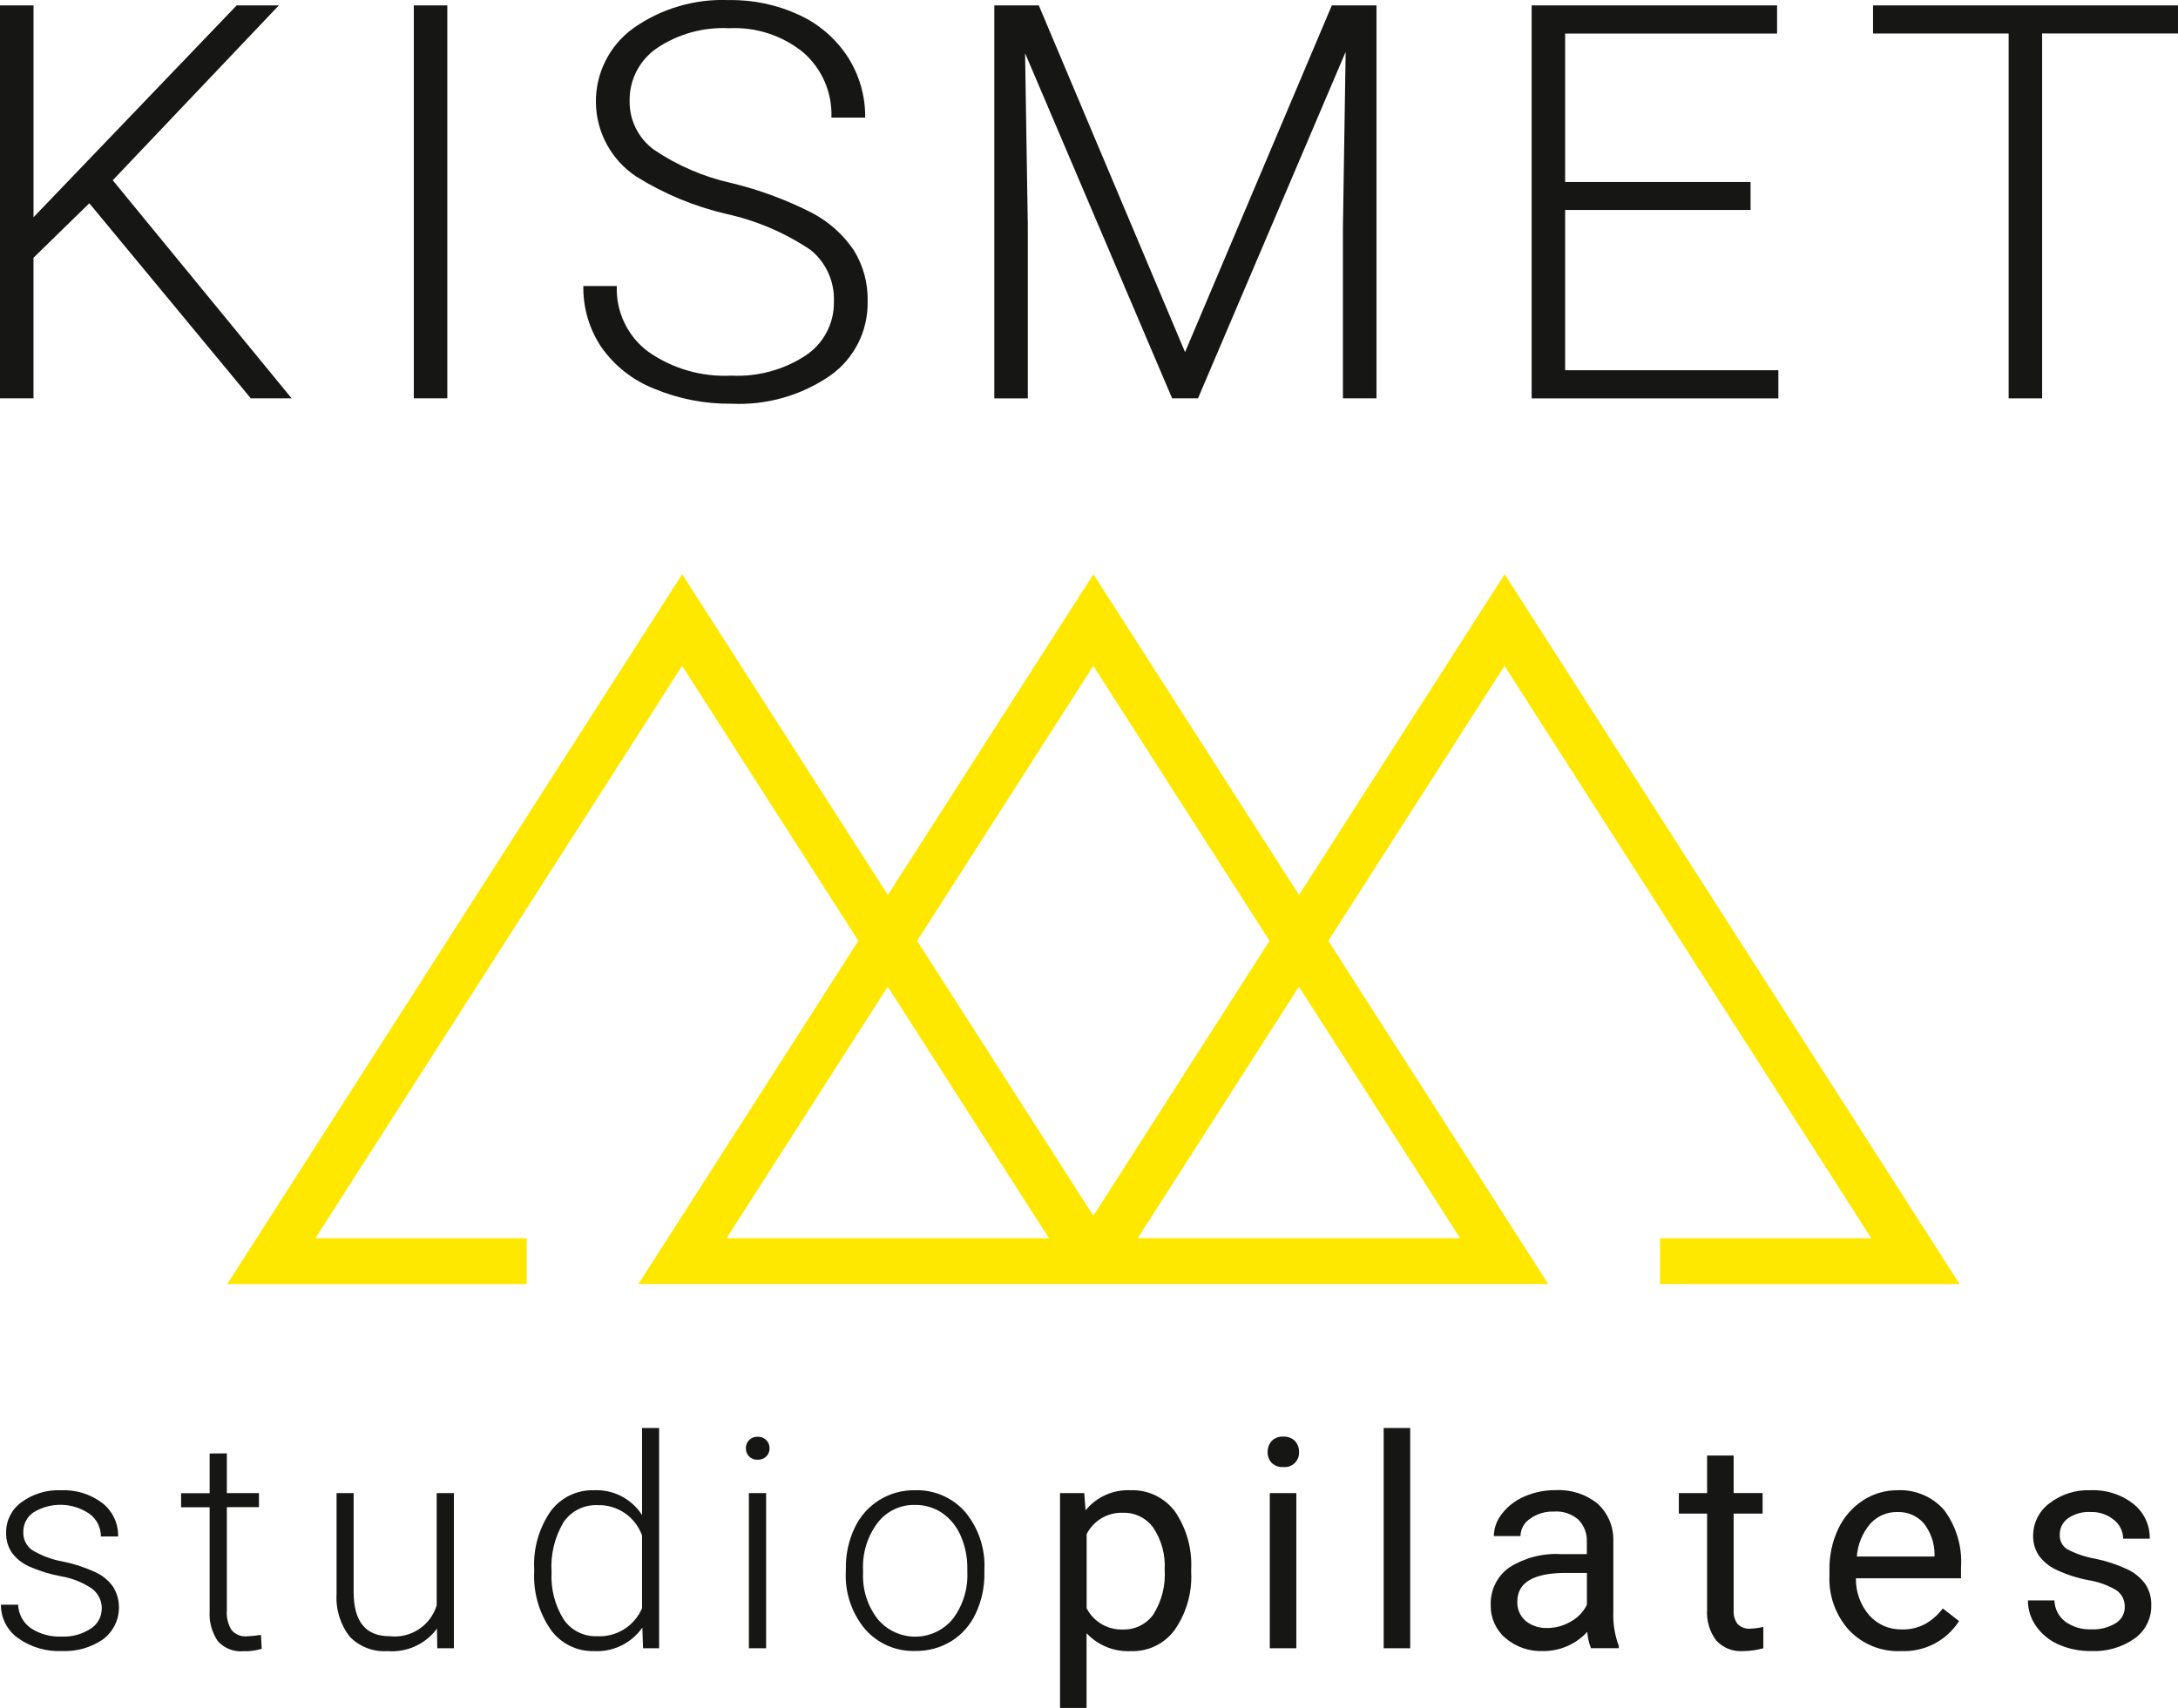
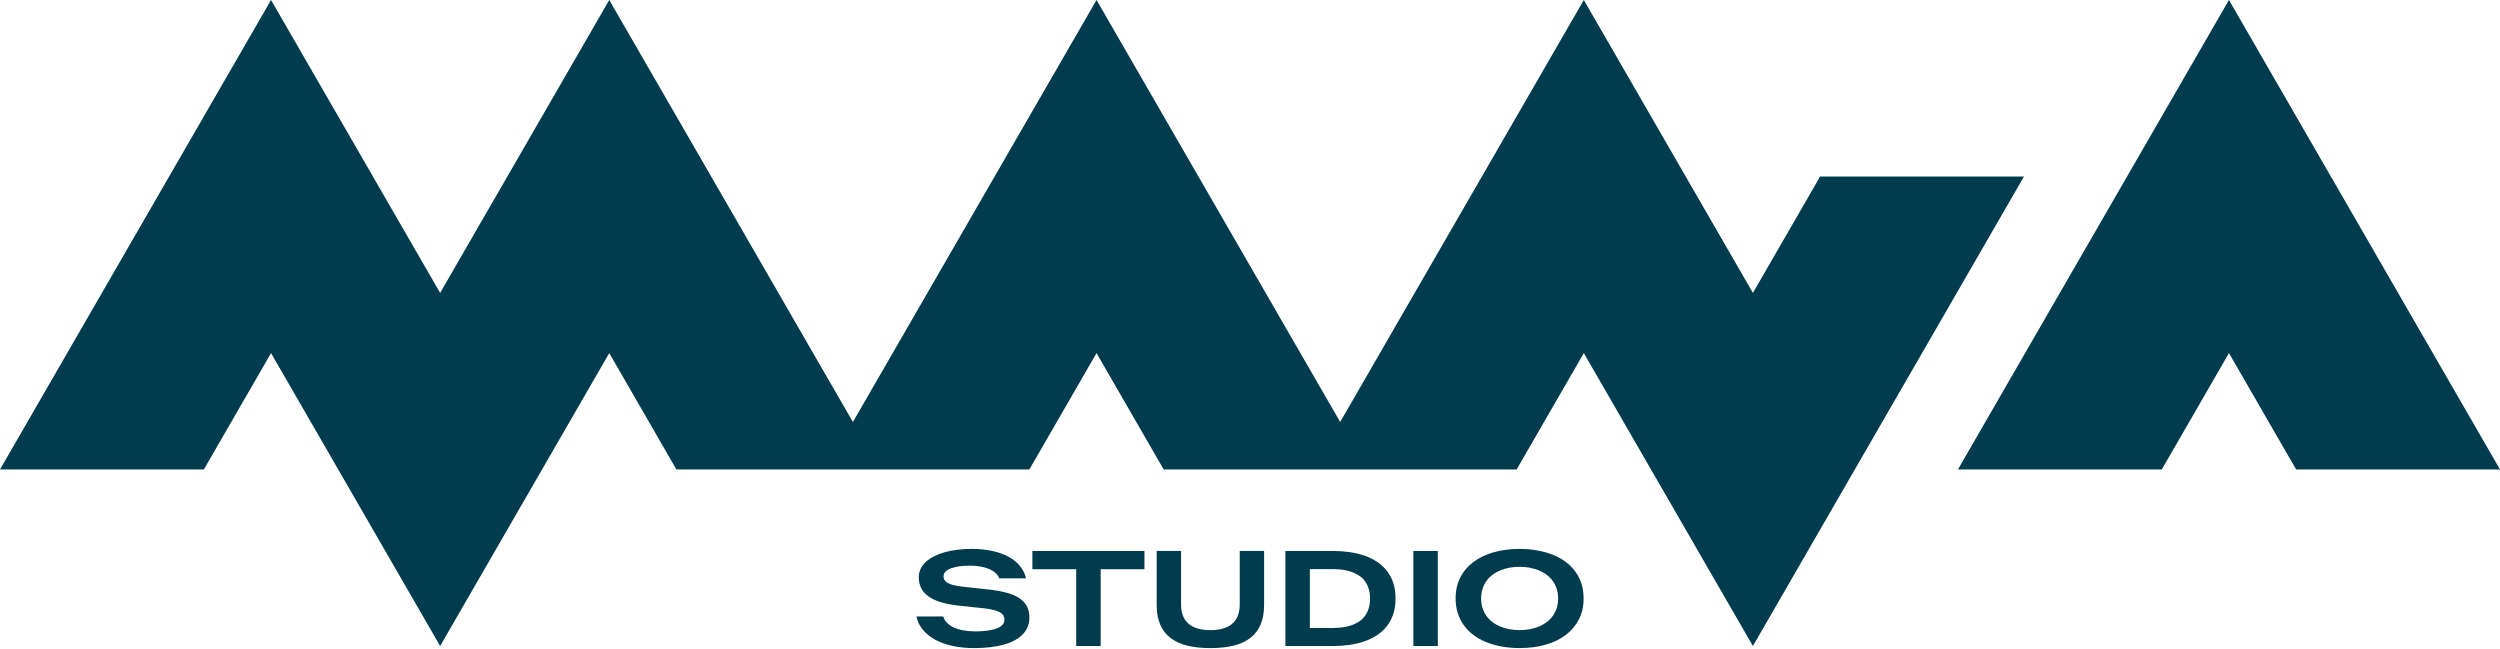
- <svg xmlns="http://www.w3.org/2000/svg" id="Logo" width="123.898" height="97.181" viewBox="0 0 123.898 97.181">
-   <path id="Pfad_1" data-name="Pfad 1" d="M172.774,170.8l-3.176,3.1v8h-1.905V159.541H169.6v12.054l11.556-12.054h2.4l-9.449,9.95L184.283,181.9h-2.323Z" transform="translate(-167.693 -159.234)" fill="#161615" />
-   <rect id="Rechteck_1" data-name="Rechteck 1" width="1.906" height="22.357" transform="translate(23.54 0.307)" fill="#161615" />
-   <g id="Gruppe_1" data-name="Gruppe 1" transform="translate(33.186 0)">
-     <path id="Pfad_2" data-name="Pfad 2" d="M296.15,175.65a3.605,3.605,0,0,0-1.317-2.94,13.965,13.965,0,0,0-4.818-2.058,16.946,16.946,0,0,1-5.112-2.126,5.133,5.133,0,0,1-.163-8.438,8.8,8.8,0,0,1,5.445-1.6,9.091,9.091,0,0,1,4.019.86,6.558,6.558,0,0,1,2.75,2.4,6.249,6.249,0,0,1,.976,3.424h-1.921a4.677,4.677,0,0,0-1.581-3.689,6.183,6.183,0,0,0-4.244-1.394,6.729,6.729,0,0,0-4.121,1.146,3.566,3.566,0,0,0-1.533,2.991A3.373,3.373,0,0,0,285.91,167a12.834,12.834,0,0,0,4.415,1.9,20.874,20.874,0,0,1,4.6,1.706,6.542,6.542,0,0,1,2.354,2.111,5.249,5.249,0,0,1,.79,2.9,5.039,5.039,0,0,1-2.13,4.238,9.129,9.129,0,0,1-5.615,1.6,11.1,11.1,0,0,1-4.376-.845,6.67,6.67,0,0,1-3.021-2.365,6.066,6.066,0,0,1-1.03-3.486H283.8a4.448,4.448,0,0,0,1.781,3.731,7.581,7.581,0,0,0,4.74,1.367,7.073,7.073,0,0,0,4.229-1.151,3.591,3.591,0,0,0,1.6-3.056" transform="translate(-281.899 -158.483)" fill="#161615" />
+ <svg xmlns="http://www.w3.org/2000/svg" id="Layer_2" data-name="Layer 2" viewBox="0 0 788.46 204.4">
+   <defs>
+     <style>
+       .cls-1 {
+         fill: #003b4e;
+       }
+     </style>
+   </defs>
+   <g id="Calque_1" data-name="Calque 1">
+     <g>
+       <g>
+         <polygon class="cls-1" points="638.32 55.68 574.03 55.68 552.84 92.38 499.51 0 422.67 133.09 345.83 0 268.99 133.09 192.15 0 157.02 60.84 138.81 92.38 85.48 0 0 148.06 64.29 148.06 85.48 111.36 106.67 148.06 106.67 148.06 138.81 203.74 170.96 148.06 170.96 148.06 192.15 111.36 213.33 148.06 260.35 148.06 277.63 148.06 324.64 148.06 345.83 111.36 367.01 148.06 414.03 148.06 431.31 148.06 478.32 148.06 499.51 111.36 512.66 134.14 552.84 203.74 593.02 134.14 606.18 111.36 638.32 55.68" />
+         <polygon class="cls-1" points="702.98 0 617.5 148.06 681.79 148.06 702.98 111.36 724.17 148.06 788.46 148.06 702.98 0" />
+       </g>
+       <g>
+         <path class="cls-1" d="m300.36,203.7c-2.09-.46-3.92-1.13-5.49-1.99-1.56-.87-2.84-1.91-3.84-3.13-1-1.22-1.67-2.61-2.01-4.16h8.46c.25.8.67,1.5,1.26,2.08.6.59,1.34,1.07,2.22,1.46.88.39,1.89.68,3.03.87,1.14.2,2.35.3,3.64.3.84,0,1.66-.03,2.45-.1.79-.07,1.52-.16,2.19-.28s1.29-.27,1.85-.46c.56-.19,1.03-.42,1.43-.69.39-.27.7-.58.91-.93.21-.35.32-.73.32-1.15v-.04c0-.63-.16-1.15-.48-1.57-.32-.42-.83-.78-1.51-1.07-.69-.29-1.56-.53-2.62-.72-1.06-.19-2.31-.35-3.75-.47l-5.24-.57c-2.22-.2-4.16-.53-5.84-.99-1.68-.45-3.08-1.05-4.2-1.79-1.12-.73-1.97-1.62-2.53-2.65-.56-1.03-.84-2.22-.84-3.57v-.04c0-.95.2-1.84.59-2.66.4-.82.96-1.56,1.68-2.21s1.59-1.23,2.6-1.74,2.13-.94,3.36-1.28c1.23-.34,2.56-.6,3.98-.77,1.42-.18,2.91-.27,4.45-.27,2.31,0,4.44.21,6.38.62,1.94.41,3.66,1.02,5.15,1.8,1.49.79,2.71,1.76,3.67,2.92.96,1.16,1.62,2.47,1.97,3.95h-8.44c-.27-.68-.69-1.27-1.25-1.76-.56-.49-1.25-.91-2.06-1.23-.81-.33-1.71-.58-2.71-.75-1-.17-2.08-.26-3.25-.26-.72,0-1.43.03-2.12.08-.69.05-1.34.14-1.96.26-.61.12-1.18.27-1.69.44-.52.17-.96.38-1.34.62-.37.24-.67.52-.88.84-.21.32-.32.68-.32,1.09v.02c0,.49.13.92.38,1.29s.68.7,1.28.99c.6.29,1.38.52,2.35.7.97.18,2.18.34,3.62.48l5.26.57c2.33.22,4.37.53,6.14.94,1.77.4,3.25.96,4.44,1.66,1.19.7,2.09,1.56,2.69,2.59.6,1.03.91,2.29.91,3.78v.06c0,1.07-.19,2.05-.56,2.94-.37.89-.91,1.68-1.61,2.39-.7.71-1.56,1.33-2.57,1.87-1.01.54-2.17.98-3.47,1.33-1.3.35-2.71.61-4.23.79-1.52.18-3.16.27-4.91.27-2.52,0-4.82-.23-6.91-.69Z" />
+         <path class="cls-1" d="m339.43,179.52h-13.83v-5.75h35.34v5.75h-13.81v24.22h-7.71v-24.22Z" />
+         <path class="cls-1" d="m374.38,203.6c-2.12-.53-3.89-1.35-5.31-2.47-1.42-1.11-2.49-2.53-3.2-4.25-.71-1.72-1.07-3.76-1.07-6.13v-16.99h7.69v16.89c0,1.33.19,2.5.58,3.51.39,1.01.96,1.85,1.73,2.52.77.67,1.73,1.18,2.89,1.53,1.16.35,2.51.52,4.05.52s2.9-.17,4.06-.52c1.15-.35,2.12-.86,2.88-1.53s1.35-1.51,1.73-2.52c.39-1.01.58-2.18.58-3.51v-16.89h7.69v16.99c0,2.37-.36,4.41-1.07,6.13-.71,1.72-1.78,3.14-3.2,4.25-1.42,1.12-3.19,1.94-5.3,2.47-2.11.53-4.57.8-7.37.8s-5.24-.27-7.36-.8Z" />
+         <path class="cls-1" d="m405.4,173.77h15.17c1.7,0,3.37.12,5.02.35,1.64.23,3.19.6,4.65,1.09,1.46.5,2.79,1.14,3.99,1.92,1.2.78,2.24,1.73,3.12,2.84.88,1.11,1.56,2.4,2.05,3.84.49,1.45.73,3.1.73,4.95v.04c0,1.81-.25,3.44-.73,4.89-.49,1.45-1.17,2.74-2.05,3.84s-1.92,2.05-3.12,2.83-2.53,1.42-3.99,1.93c-1.45.5-3,.87-4.64,1.1-1.64.23-3.31.35-5.03.35h-15.17v-29.98Zm15.19,24.27c.93,0,1.86-.06,2.79-.18s1.83-.32,2.68-.6c.85-.28,1.64-.65,2.38-1.11.73-.46,1.37-1.04,1.91-1.72s.96-1.49,1.27-2.43c.31-.93.47-1.99.47-3.19v-.04c0-1.21-.16-2.28-.47-3.21-.31-.93-.74-1.74-1.27-2.43s-1.17-1.26-1.91-1.72c-.74-.46-1.53-.83-2.38-1.12-.85-.29-1.74-.49-2.68-.61s-1.87-.18-2.79-.18h-7.48v18.56h7.48Z" />
+         <path class="cls-1" d="m445.75,173.77h7.71v29.98h-7.71v-29.98Z" />
+         <path class="cls-1" d="m473.66,203.91c-1.76-.32-3.39-.78-4.9-1.38-1.5-.61-2.85-1.36-4.04-2.25s-2.2-1.92-3.04-3.08c-.84-1.15-1.48-2.44-1.93-3.84-.45-1.41-.67-2.93-.67-4.58v-.04c0-2.46.49-4.66,1.48-6.61.98-1.94,2.37-3.58,4.16-4.91,1.79-1.33,3.91-2.35,6.38-3.05,2.47-.7,5.18-1.05,8.15-1.05,1.98,0,3.86.16,5.62.48,1.76.32,3.39.78,4.88,1.37,1.5.6,2.84,1.35,4.04,2.24,1.2.9,2.22,1.93,3.06,3.08.84,1.16,1.48,2.44,1.93,3.85.44,1.41.66,2.95.66,4.59v.04c0,2.46-.49,4.66-1.49,6.59-.99,1.93-2.38,3.57-4.16,4.91-1.78,1.35-3.91,2.37-6.37,3.07-2.47.7-5.19,1.05-8.17,1.05-1.97,0-3.84-.16-5.6-.48Zm8.83-5.47c1.04-.19,2.01-.48,2.91-.86.91-.38,1.72-.85,2.46-1.41s1.36-1.21,1.89-1.95c.52-.74.93-1.56,1.22-2.48.29-.91.44-1.91.44-2.98v-.04c0-1.07-.15-2.07-.44-2.98-.29-.91-.7-1.73-1.22-2.47-.52-.73-1.15-1.38-1.89-1.95-.73-.56-1.55-1.03-2.46-1.41-.91-.37-1.87-.66-2.91-.86-1.04-.2-2.12-.3-3.23-.3s-2.21.1-3.24.3c-1.03.2-2,.48-2.9.86-.9.37-1.71.84-2.45,1.41-.74.56-1.37,1.21-1.89,1.95-.52.73-.93,1.55-1.22,2.46s-.44,1.9-.44,2.99v.04c0,1.07.15,2.07.44,2.98.29.91.7,1.74,1.22,2.48.52.74,1.15,1.39,1.89,1.95.73.56,1.55,1.03,2.45,1.41.9.38,1.86.67,2.9.86s2.11.29,3.24.29,2.19-.1,3.23-.29Z" />
+       </g>
+     </g>
  </g>
-   <path id="Pfad_3" data-name="Pfad 3" d="M364.9,159.541l8.319,19.731,8.349-19.731h2.541V181.9H382.2v-9.735l.155-9.981-8.4,19.716h-1.471l-8.365-19.639.155,9.842v9.8h-1.905V159.541Z" transform="translate(-305.806 -159.234)" fill="#161615" />
-   <path id="Pfad_4" data-name="Pfad 4" d="M479.993,171.18H469.444V180.3h12.129v1.6H467.539V159.541H481.5v1.6H469.444v8.445h10.548Z" transform="translate(-380.409 -159.233)" fill="#161615" />
-   <path id="Pfad_5" data-name="Pfad 5" d="M551.718,161.137h-7.73V181.9h-1.905v-20.76h-7.714v-1.6h17.349Z" transform="translate(-427.819 -159.233)" fill="#161615" />
-   <g id="Gruppe_2" data-name="Gruppe 2" transform="translate(0.055 81.254)">
-     <path id="Pfad_6" data-name="Pfad 6" d="M173.616,457.043a1.392,1.392,0,0,0-.583-1.167,4.5,4.5,0,0,0-1.759-.689,7.956,7.956,0,0,1-1.824-.571,2.433,2.433,0,0,1-.962-.787,1.962,1.962,0,0,1-.314-1.126,2.1,2.1,0,0,1,.873-1.726,3.524,3.524,0,0,1,2.235-.681,3.628,3.628,0,0,1,2.37.731,2.343,2.343,0,0,1,.893,1.9h-.979a1.579,1.579,0,0,0-.649-1.289,2.927,2.927,0,0,0-3.182-.086,1.321,1.321,0,0,0-.583,1.114,1.2,1.2,0,0,0,.486,1.023,5.123,5.123,0,0,0,1.771.665,8.372,8.372,0,0,1,1.925.644,2.5,2.5,0,0,1,.95.824,2.267,2.267,0,0,1-.592,2.953,3.851,3.851,0,0,1-2.354.669,3.954,3.954,0,0,1-2.5-.746,2.3,2.3,0,0,1-.959-1.889h.979a1.7,1.7,0,0,0,.722,1.334,2.95,2.95,0,0,0,1.759.477,2.771,2.771,0,0,0,1.647-.449,1.346,1.346,0,0,0,.629-1.134" transform="translate(-167.881 -446.754)" fill="#161615" />
-     <path id="Pfad_7" data-name="Pfad 7" d="M205.746,443.079v2.26h1.827v.8h-1.827v5.889a1.844,1.844,0,0,0,.266,1.1,1.025,1.025,0,0,0,.885.359,6.044,6.044,0,0,0,.792-.082l.04.793a3.2,3.2,0,0,1-1.044.138,1.742,1.742,0,0,1-1.46-.583,2.746,2.746,0,0,1-.457-1.717v-5.891h-1.624v-.8h1.624v-2.26Z" transform="translate(-192.897 -441.635)" fill="#161615" />
-     <path id="Pfad_8" data-name="Pfad 8" d="M239.291,458.567a3.174,3.174,0,0,1-2.815,1.281,2.73,2.73,0,0,1-2.145-.82,3.594,3.594,0,0,1-.751-2.428v-5.744h.971v5.622q0,2.521,2.04,2.521a2.5,2.5,0,0,0,2.684-1.754v-6.389h.98v8.828h-.946Z" transform="translate(-214.489 -447.153)" fill="#161615" />
-     <path id="Pfad_9" data-name="Pfad 9" d="M273.258,446.317a4.6,4.6,0,0,0,.677,2.664,2.189,2.189,0,0,0,1.909.975,2.628,2.628,0,0,0,2.561-1.591V444.22a2.609,2.609,0,0,0-2.545-1.722,2.216,2.216,0,0,0-1.917.967,4.92,4.92,0,0,0-.685,2.852m-.988-.171a5.318,5.318,0,0,1,.918-3.276,2.953,2.953,0,0,1,2.493-1.22,3.07,3.07,0,0,1,2.725,1.411v-4.952h.971v12.532h-.914l-.041-1.175a3.152,3.152,0,0,1-2.757,1.338,2.943,2.943,0,0,1-2.46-1.228,5.347,5.347,0,0,1-.934-3.316Z" transform="translate(-241.937 -438.109)" fill="#161615" />
-     <path id="Pfad_10" data-name="Pfad 10" d="M314.862,451.856h-.98v-8.828h.98Zm-1.151-11.377a.657.657,0,0,1,.18-.467.64.64,0,0,1,.49-.19.642.642,0,0,1,.677.657.632.632,0,0,1-.184.462.659.659,0,0,1-.493.186.628.628,0,0,1-.669-.648" transform="translate(-271.336 -439.324)" fill="#161615" />
-     <path id="Pfad_11" data-name="Pfad 11" d="M334.259,455.011a4,4,0,0,0,.82,2.6,2.774,2.774,0,0,0,4.291,0,4.14,4.14,0,0,0,.82-2.68v-.188a4.5,4.5,0,0,0-.376-1.852,3.016,3.016,0,0,0-1.052-1.3,2.693,2.693,0,0,0-1.55-.461,2.61,2.61,0,0,0-2.129,1.023,4.142,4.142,0,0,0-.824,2.68Zm-.979-.269a5.2,5.2,0,0,1,.494-2.293,3.71,3.71,0,0,1,3.439-2.154,3.632,3.632,0,0,1,2.856,1.237,4.765,4.765,0,0,1,1.093,3.275v.2a5.239,5.239,0,0,1-.493,2.3,3.692,3.692,0,0,1-1.392,1.579,3.818,3.818,0,0,1-2.048.554,3.634,3.634,0,0,1-2.852-1.236,4.752,4.752,0,0,1-1.1-3.275Z" transform="translate(-285.218 -446.754)" fill="#161615" />
-     <path id="Pfad_12" data-name="Pfad 12" d="M381.176,454.8a3.9,3.9,0,0,0-.637-2.358,2.049,2.049,0,0,0-1.746-.865,2.22,2.22,0,0,0-2.056,1.215v4.218a2.225,2.225,0,0,0,2.072,1.208,2.041,2.041,0,0,0,1.726-.861,4.259,4.259,0,0,0,.64-2.558m1.51.172a5.286,5.286,0,0,1-.923,3.247,2.954,2.954,0,0,1-2.5,1.232,3.237,3.237,0,0,1-2.53-1.02v4.251h-1.509V450.458h1.379l.074.98a3.109,3.109,0,0,1,2.562-1.143,3.009,3.009,0,0,1,2.517,1.2,5.344,5.344,0,0,1,.926,3.337Z" transform="translate(-314.977 -446.754)" fill="#161615" />
-     <path id="Pfad_13" data-name="Pfad 13" d="M417.489,451.838h-1.51v-8.828h1.51Zm-1.631-11.17a.9.9,0,0,1,.224-.62.84.84,0,0,1,.665-.253.855.855,0,0,1,.669.253.894.894,0,0,1,.228.62.816.816,0,0,1-.9.857.857.857,0,0,1-.665-.245.87.87,0,0,1-.224-.612" transform="translate(-343.801 -439.305)" fill="#161615" />
-   </g>
-   <rect id="Rechteck_2" data-name="Rechteck 2" width="1.509" height="12.532" transform="translate(78.712 81.254)" fill="#161615" />
-   <g id="Gruppe_3" data-name="Gruppe 3" transform="translate(84.807 82.821)">
-     <path id="Pfad_14" data-name="Pfad 14" d="M462.744,458.137a2.646,2.646,0,0,0,1.347-.367,2.216,2.216,0,0,0,.921-.954V455h-1.183q-2.774,0-2.774,1.624a1.374,1.374,0,0,0,.473,1.109,1.821,1.821,0,0,0,1.216.4m2.5,1.151a3.145,3.145,0,0,1-.212-.93,3.369,3.369,0,0,1-2.512,1.093,3.115,3.115,0,0,1-2.142-.739,2.385,2.385,0,0,1-.836-1.872,2.5,2.5,0,0,1,1.048-2.142,4.947,4.947,0,0,1,2.95-.763h1.468v-.693a1.7,1.7,0,0,0-.473-1.261,1.9,1.9,0,0,0-1.4-.469,2.2,2.2,0,0,0-1.355.408,1.2,1.2,0,0,0-.547.987h-1.517a2.087,2.087,0,0,1,.469-1.277,3.2,3.2,0,0,1,1.272-.975,4.287,4.287,0,0,1,1.767-.359,3.493,3.493,0,0,1,2.391.763,2.752,2.752,0,0,1,.9,2.1v4.063a4.951,4.951,0,0,0,.31,1.934v.131Z" transform="translate(-459.546 -448.322)" fill="#161615" />
-     <path id="Pfad_15" data-name="Pfad 15" d="M499.471,443.5v2.137h1.648v1.167h-1.648v5.481a1.223,1.223,0,0,0,.22.8.927.927,0,0,0,.751.266,3.7,3.7,0,0,0,.718-.1v1.217a4.431,4.431,0,0,1-1.159.162,1.881,1.881,0,0,1-1.526-.612,2.63,2.63,0,0,1-.514-1.739v-5.474h-1.607v-1.167h1.607V443.5Z" transform="translate(-485.658 -443.502)" fill="#161615" />
-     <path id="Pfad_16" data-name="Pfad 16" d="M529.693,451.535a2.015,2.015,0,0,0-1.534.665,3.235,3.235,0,0,0-.767,1.865h4.423v-.115a2.877,2.877,0,0,0-.621-1.782,1.9,1.9,0,0,0-1.5-.633m.188,7.915a3.858,3.858,0,0,1-2.921-1.179,4.374,4.374,0,0,1-1.126-3.154v-.278a5.3,5.3,0,0,1,.5-2.346,3.913,3.913,0,0,1,1.4-1.615,3.525,3.525,0,0,1,1.954-.583,3.309,3.309,0,0,1,2.676,1.134,4.913,4.913,0,0,1,.955,3.247v.629h-5.98a3.134,3.134,0,0,0,.763,2.109,2.4,2.4,0,0,0,1.856.8,2.632,2.632,0,0,0,1.355-.327,3.41,3.41,0,0,0,.971-.865l.922.718a3.708,3.708,0,0,1-3.329,1.705" transform="translate(-506.572 -448.321)" fill="#161615" />
-     <path id="Pfad_17" data-name="Pfad 17" d="M570.2,456.945a1.112,1.112,0,0,0-.461-.951,4.45,4.45,0,0,0-1.608-.583,7.565,7.565,0,0,1-1.819-.588,2.581,2.581,0,0,1-1-.816,1.952,1.952,0,0,1-.322-1.126,2.29,2.29,0,0,1,.918-1.836,3.582,3.582,0,0,1,2.346-.751,3.687,3.687,0,0,1,2.435.775,2.462,2.462,0,0,1,.935,1.983H570.11a1.361,1.361,0,0,0-.526-1.069,1.972,1.972,0,0,0-1.326-.449,2.067,2.067,0,0,0-1.289.359,1.131,1.131,0,0,0-.465.939.915.915,0,0,0,.432.824,5.326,5.326,0,0,0,1.562.53,8.136,8.136,0,0,1,1.832.6,2.668,2.668,0,0,1,1.04.845,2.075,2.075,0,0,1,.339,1.2,2.259,2.259,0,0,1-.947,1.9,3.966,3.966,0,0,1-2.456.714,4.446,4.446,0,0,1-1.877-.375,3.046,3.046,0,0,1-1.277-1.049,2.529,2.529,0,0,1-.461-1.457h1.51a1.561,1.561,0,0,0,.608,1.2,2.356,2.356,0,0,0,1.5.445,2.428,2.428,0,0,0,1.374-.347,1.064,1.064,0,0,0,.519-.926" transform="translate(-534.139 -448.321)" fill="#161615" />
-   </g>
-   <path id="Pfad_18" data-name="Pfad 18" d="M293.675,311.308V308.7h12.02L284.83,276.132l-10.022,15.643,12.514,19.532H235.559l12.514-19.532-10.023-15.643L217.186,308.7h12.02v2.61H212.169l25.882-40.395,11.7,18.252,11.695-18.252,11.694,18.252,11.7-18.252,25.882,40.395Zm-29.709-2.61h18.34l-9.17-14.312Zm-23.39,0h18.339l-9.17-14.312Zm10.842-16.922,10.023,15.643,10.023-15.643-10.023-15.643Z" transform="translate(-199.245 -238.243)" fill="#ffe800" />
</svg>
